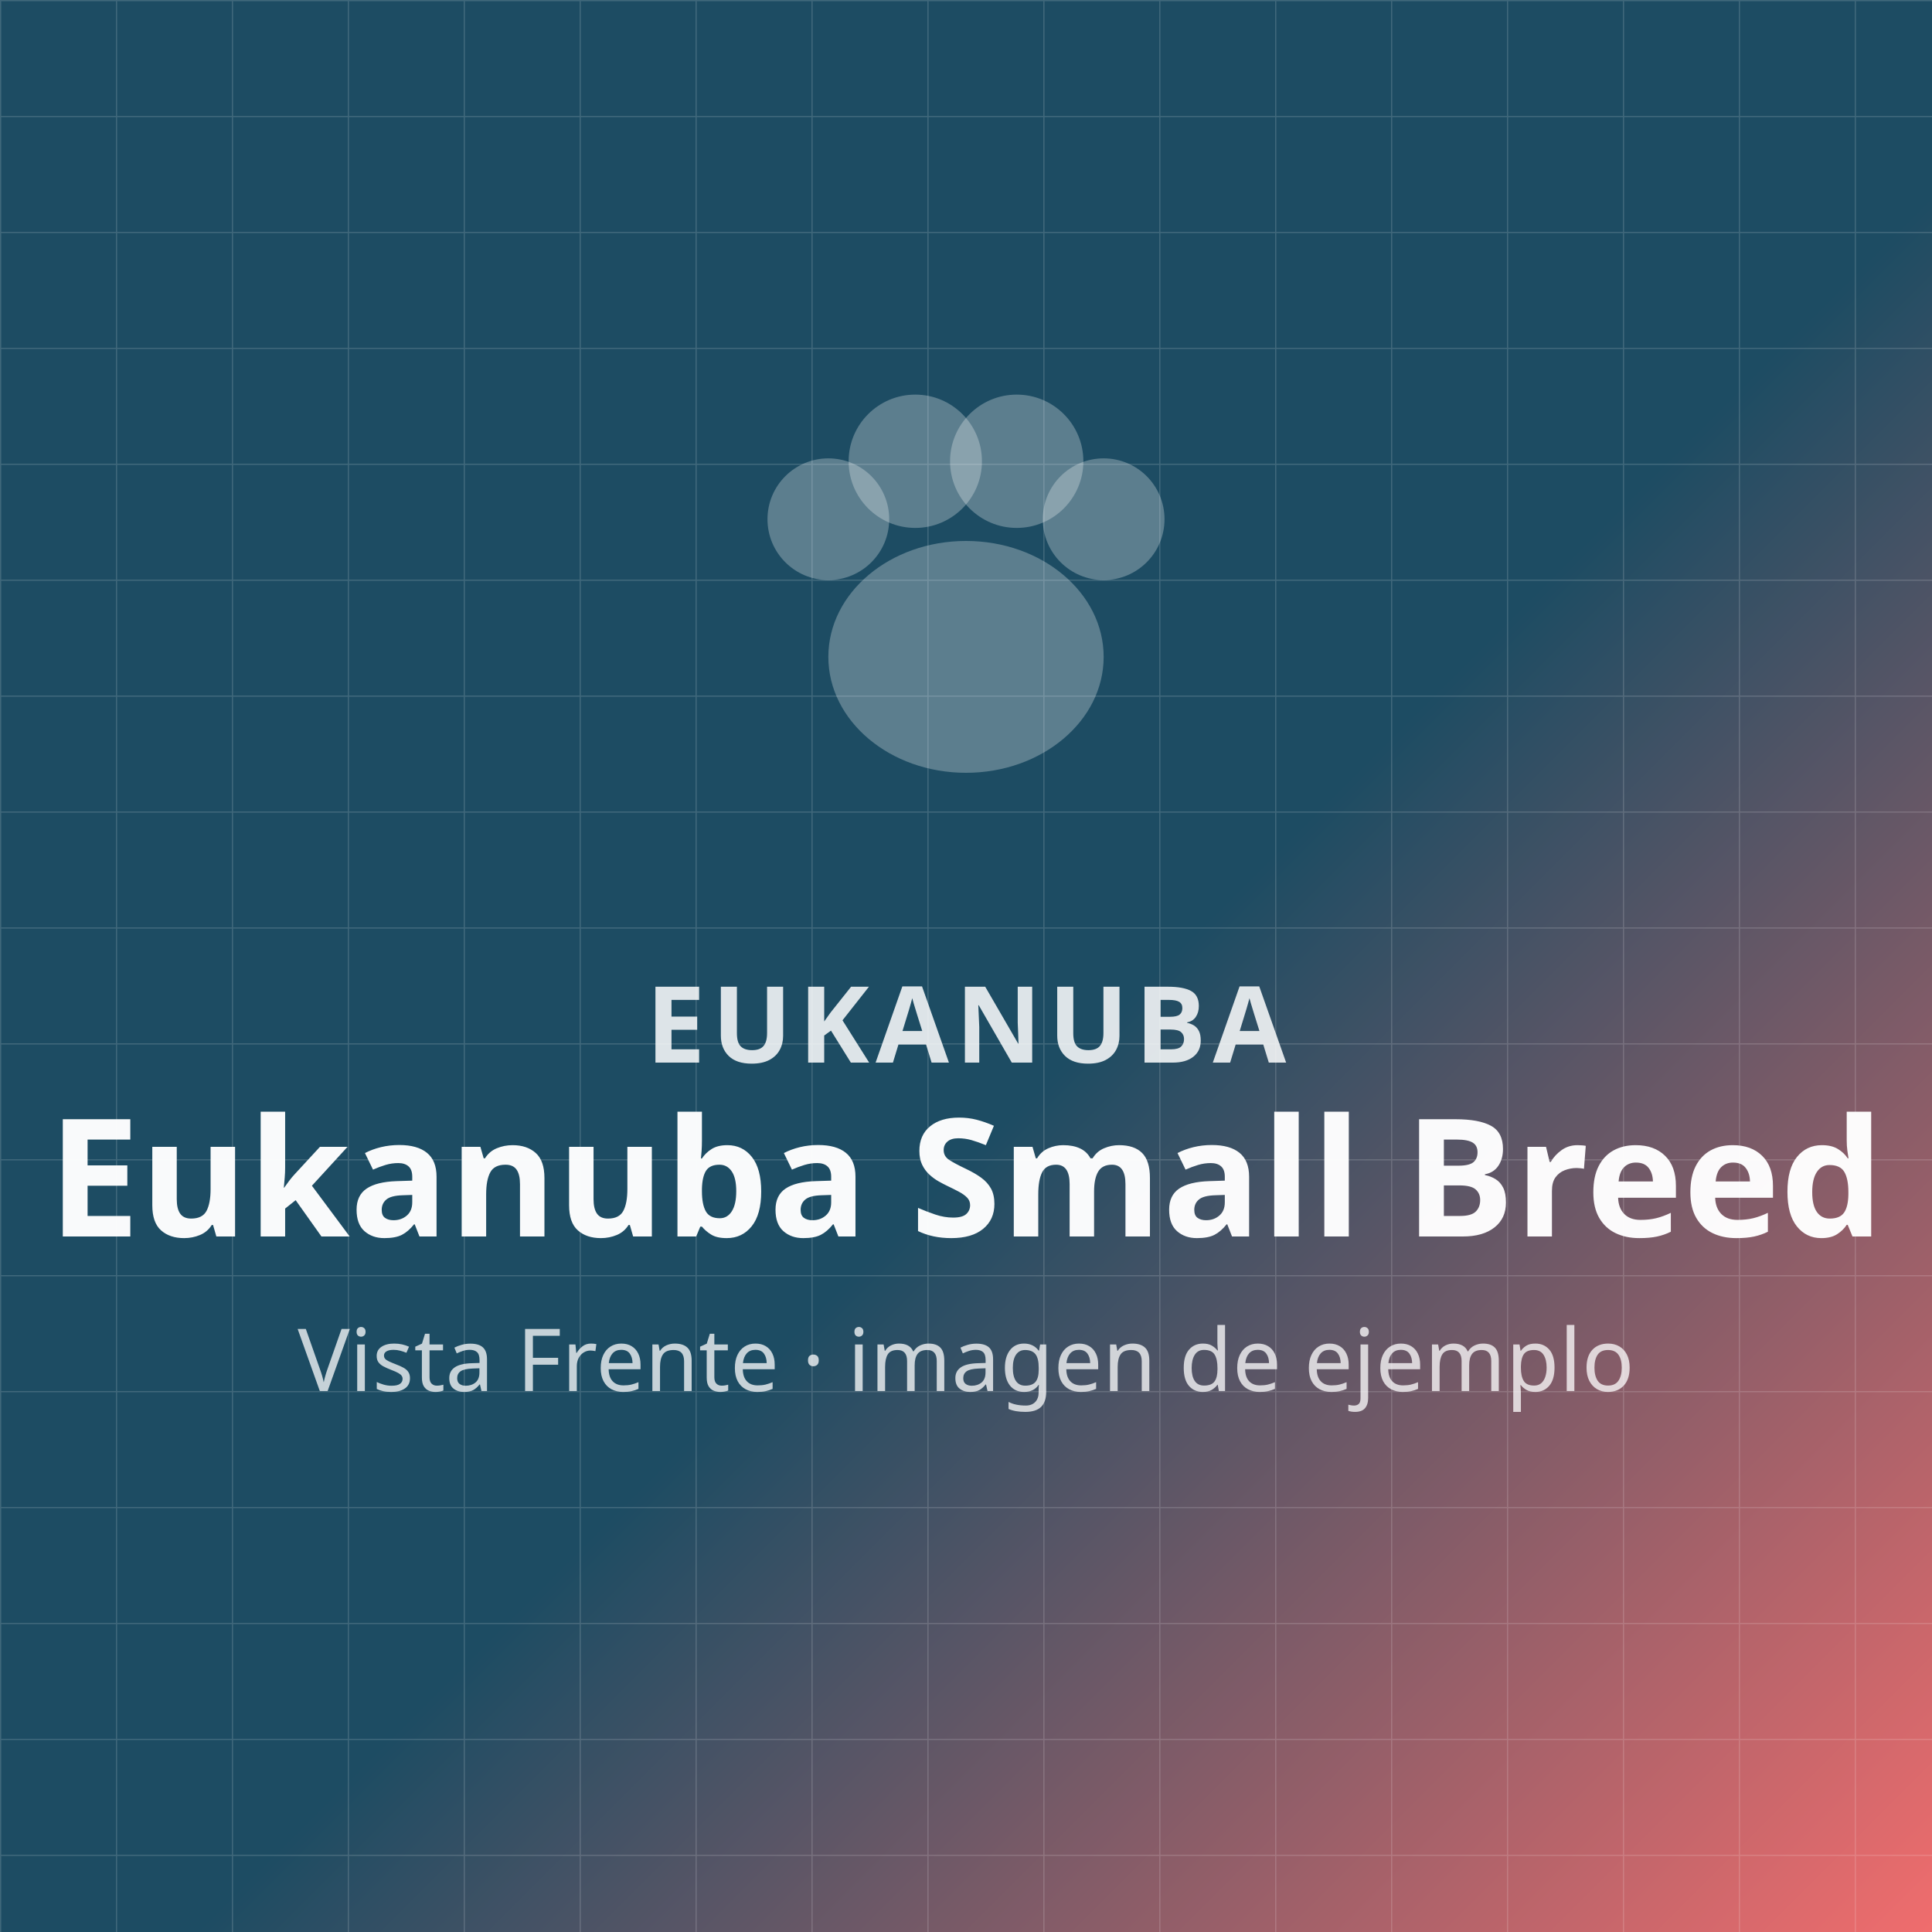
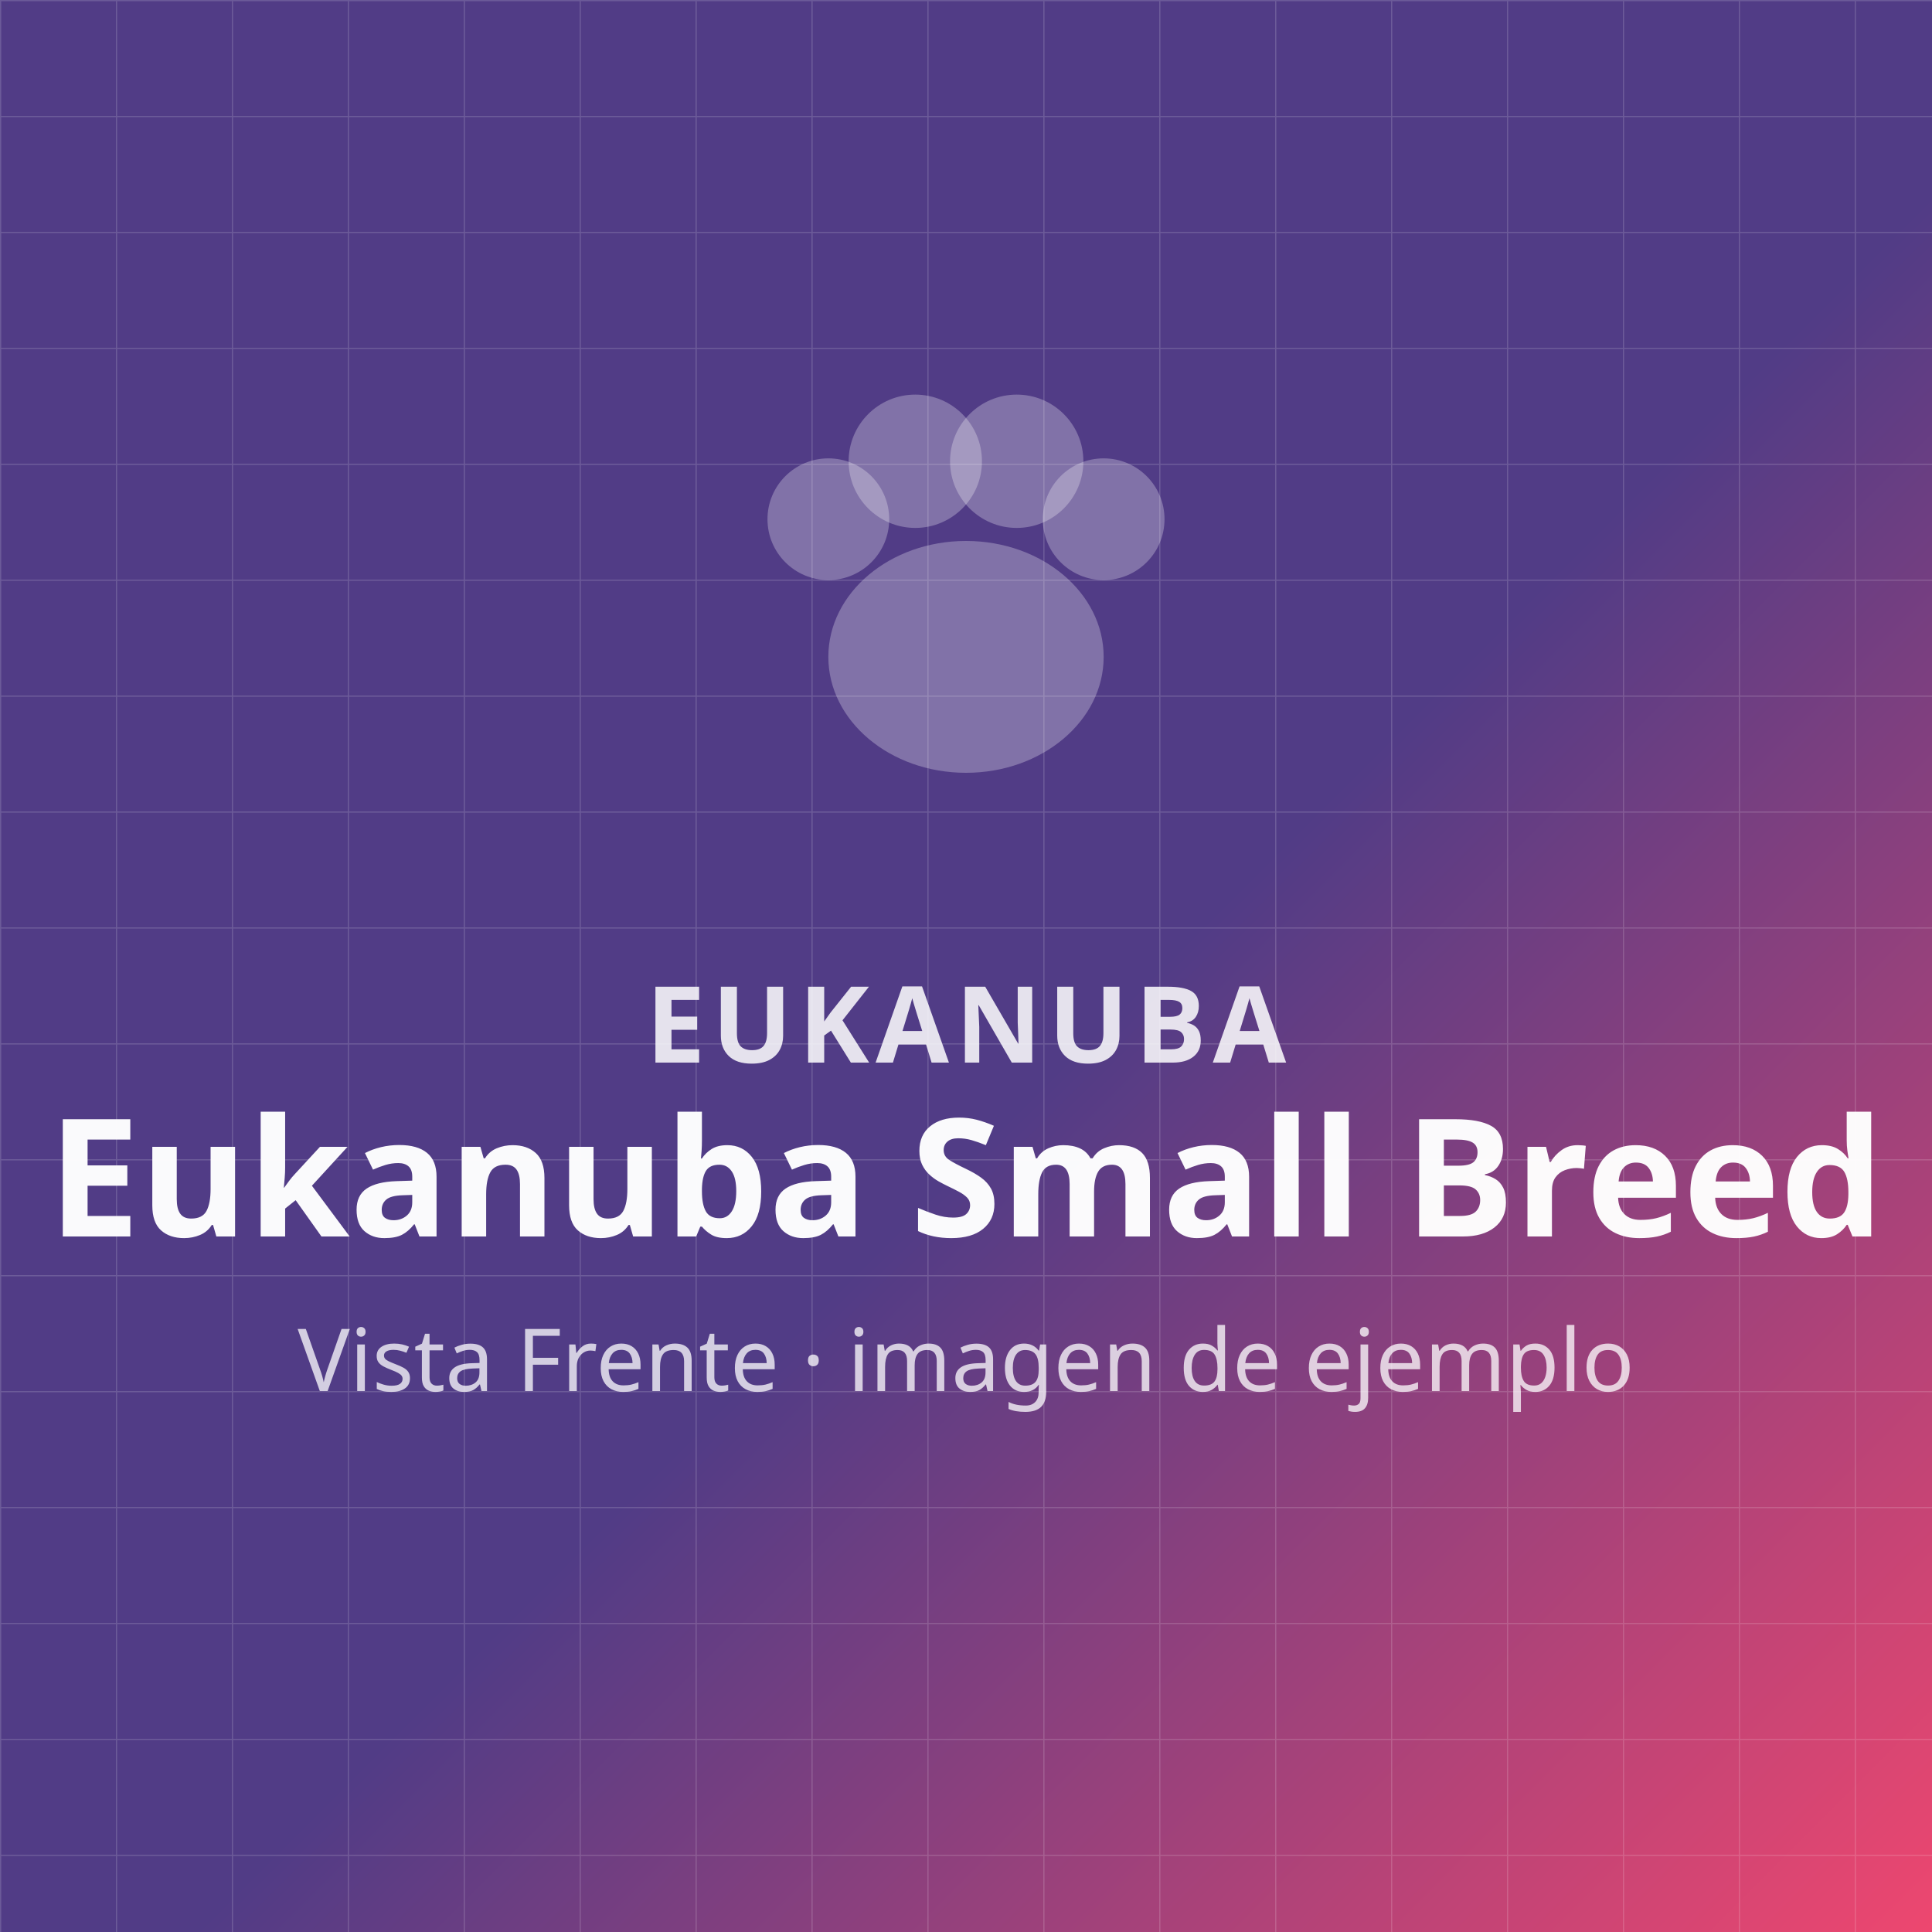
<svg xmlns="http://www.w3.org/2000/svg" width="1200" height="1200" viewBox="0 0 1200 1200" role="img" aria-label="Eukanuba Small Breed">
  <defs>
    <linearGradient id="g" x1="0" y1="0" x2="1" y2="1">
-       <stop offset="0" stop-color="#1D4C63" />
-       <stop offset="0.55" stop-color="#1D4C63" />
-       <stop offset="1" stop-color="#F26D6D" />
+       <stop offset="0" stop-color="#513C86" />
+       <stop offset="0.55" stop-color="#513C86" />
+       <stop offset="1" stop-color="#EF476F" />
    </linearGradient>
    <pattern id="grid" width="72" height="72" patternUnits="userSpaceOnUse">
      <path d="M 72 0 L 0 0 0 72" fill="none" stroke="rgba(255,255,255,0.16)" stroke-width="1.5" />
    </pattern>
  </defs>
  <rect width="1200" height="1200" fill="url(#g)" />
  <rect width="1200" height="1200" fill="url(#grid)" />
  <circle cx="514.5" cy="322.5" r="37.8" fill="rgba(255,255,255,0.28)" />
  <circle cx="568.5" cy="286.5" r="41.4" fill="rgba(255,255,255,0.28)" />
  <circle cx="631.5" cy="286.5" r="41.4" fill="rgba(255,255,255,0.28)" />
  <circle cx="685.5" cy="322.5" r="37.8" fill="rgba(255,255,255,0.28)" />
  <ellipse cx="600" cy="408" rx="85.5" ry="72" fill="rgba(255,255,255,0.28)" />
  <text x="600" y="660" text-anchor="middle" font-family="Fredoka, Nunito, system-ui, sans-serif" font-size="66" font-weight="700" letter-spacing="4" fill="rgba(255,255,255,0.85)">EUKANUBA</text>
  <text x="600" y="768" text-anchor="middle" font-family="Fredoka, Nunito, system-ui, sans-serif" font-size="102" font-weight="800" fill="rgba(255,255,255,0.97)">Eukanuba Small Breed</text>
  <text x="600" y="864" text-anchor="middle" font-family="Fredoka, Nunito, system-ui, sans-serif" font-size="54" font-weight="500" fill="rgba(255,255,255,0.75)">Vista Frente · imagen de ejemplo</text>
</svg>
